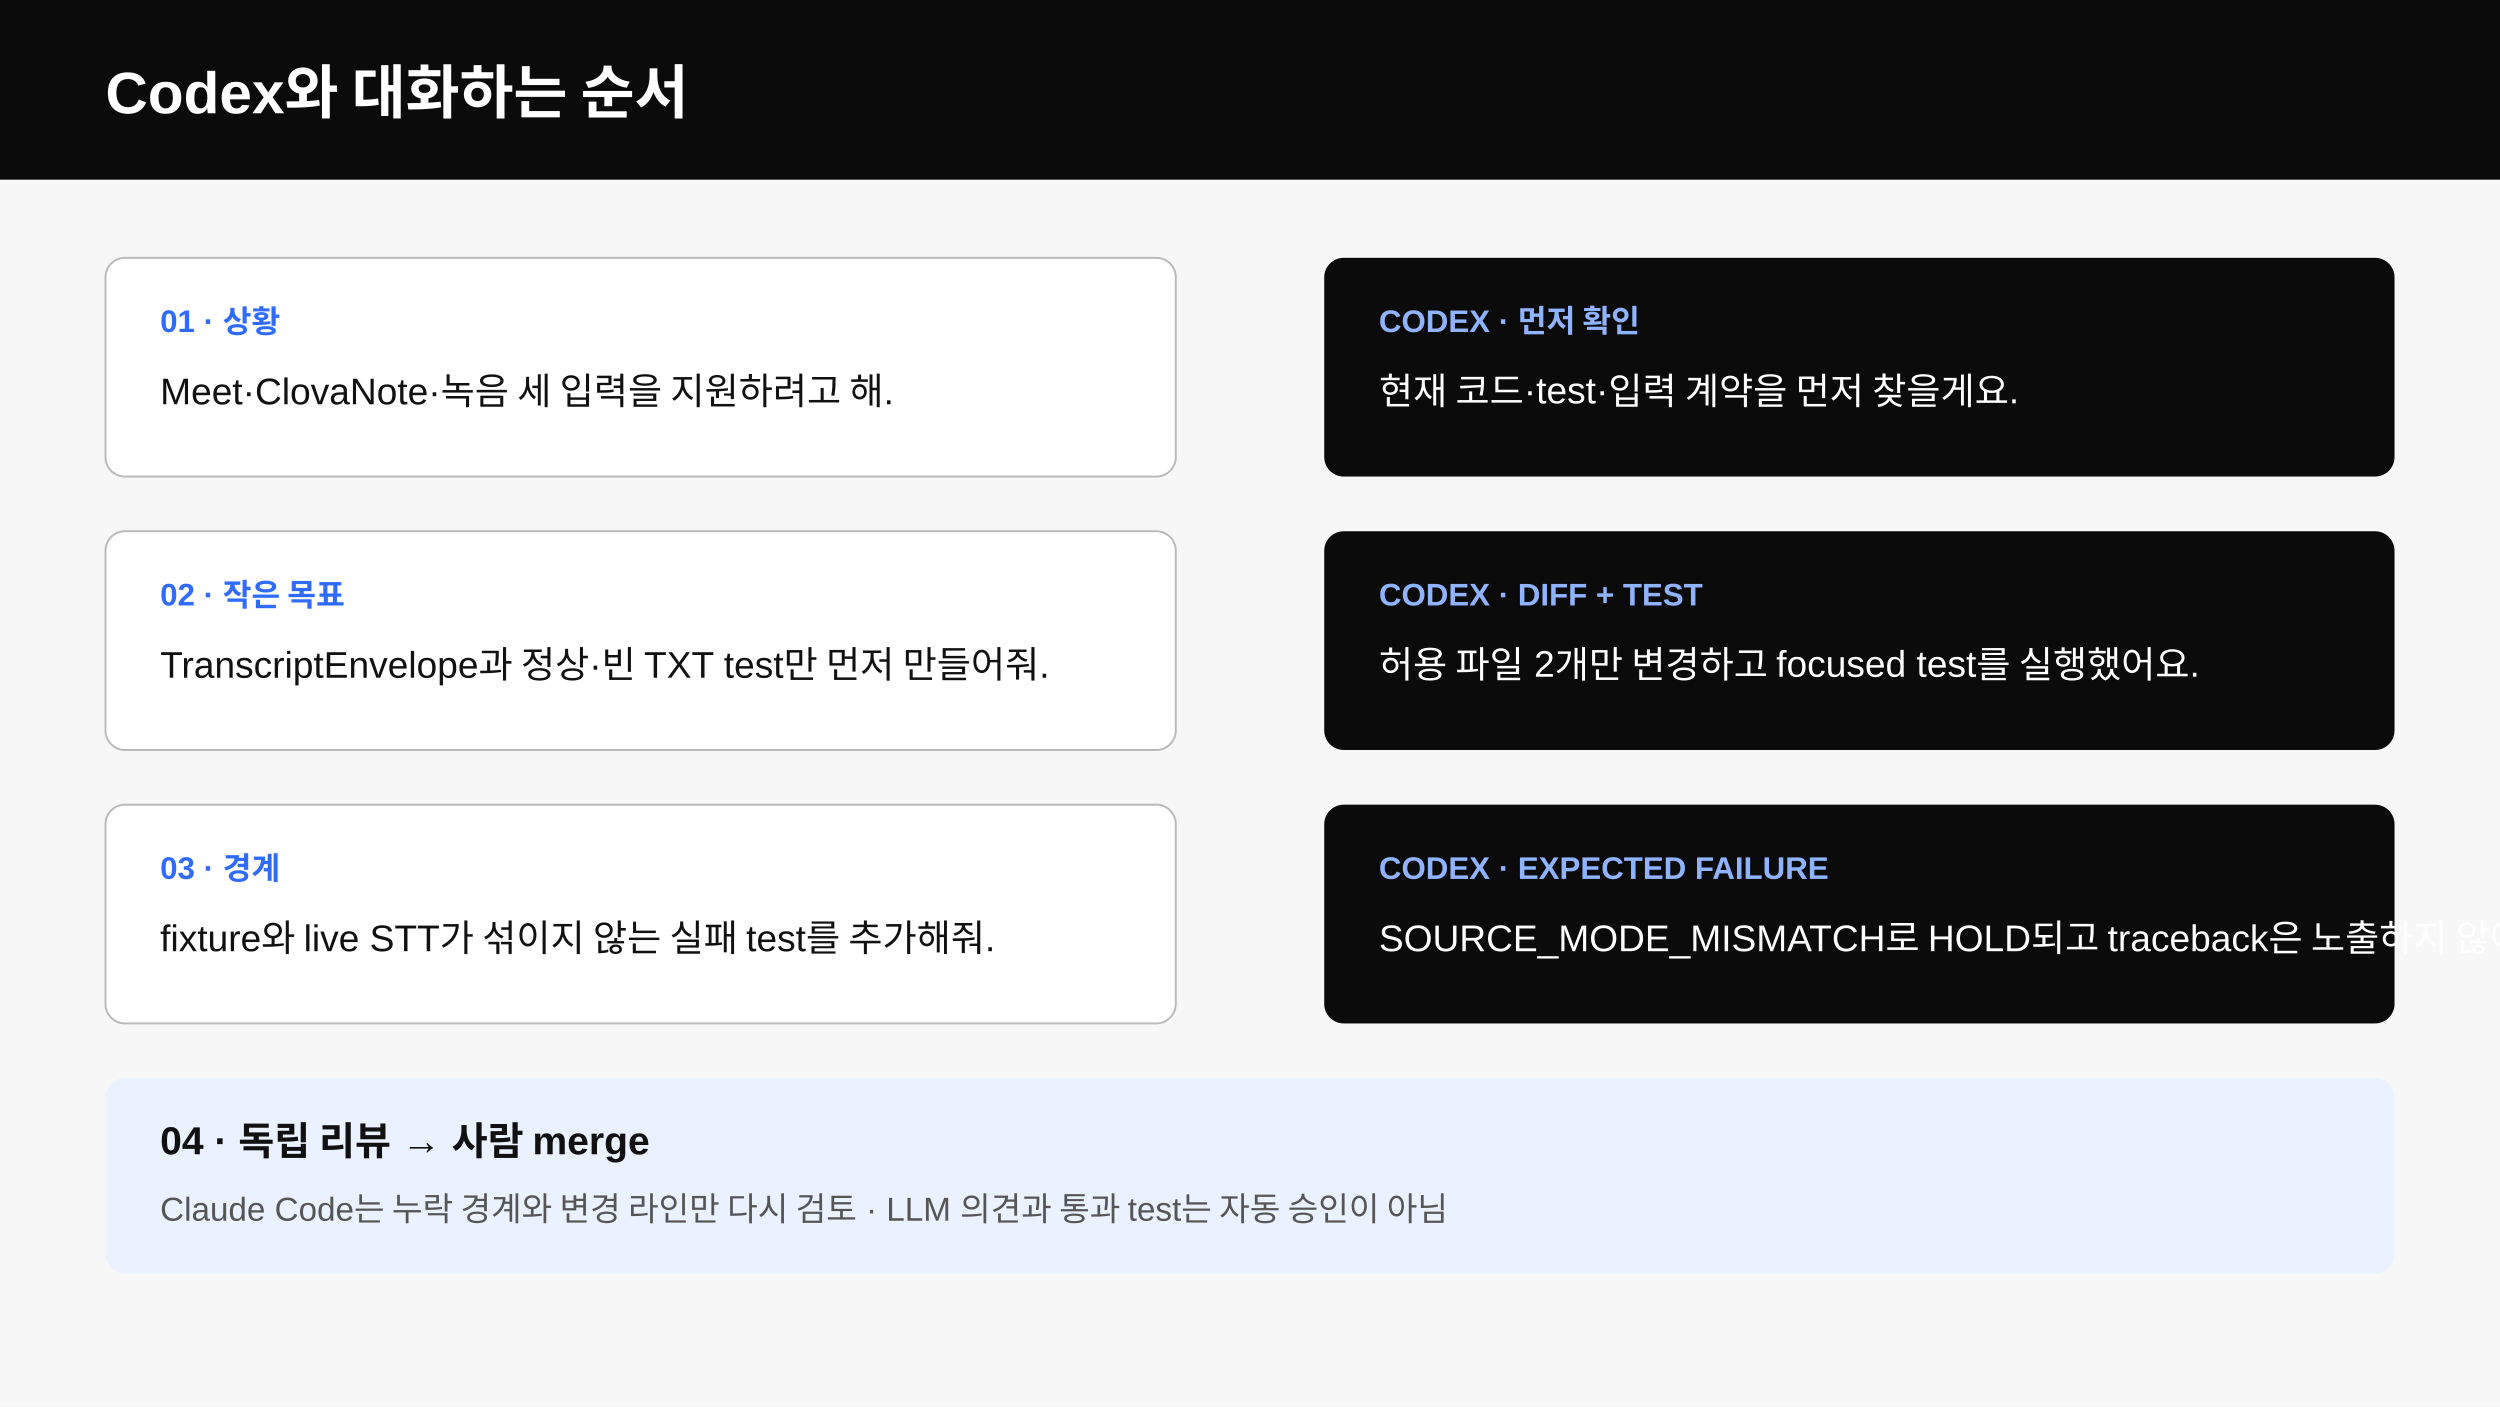
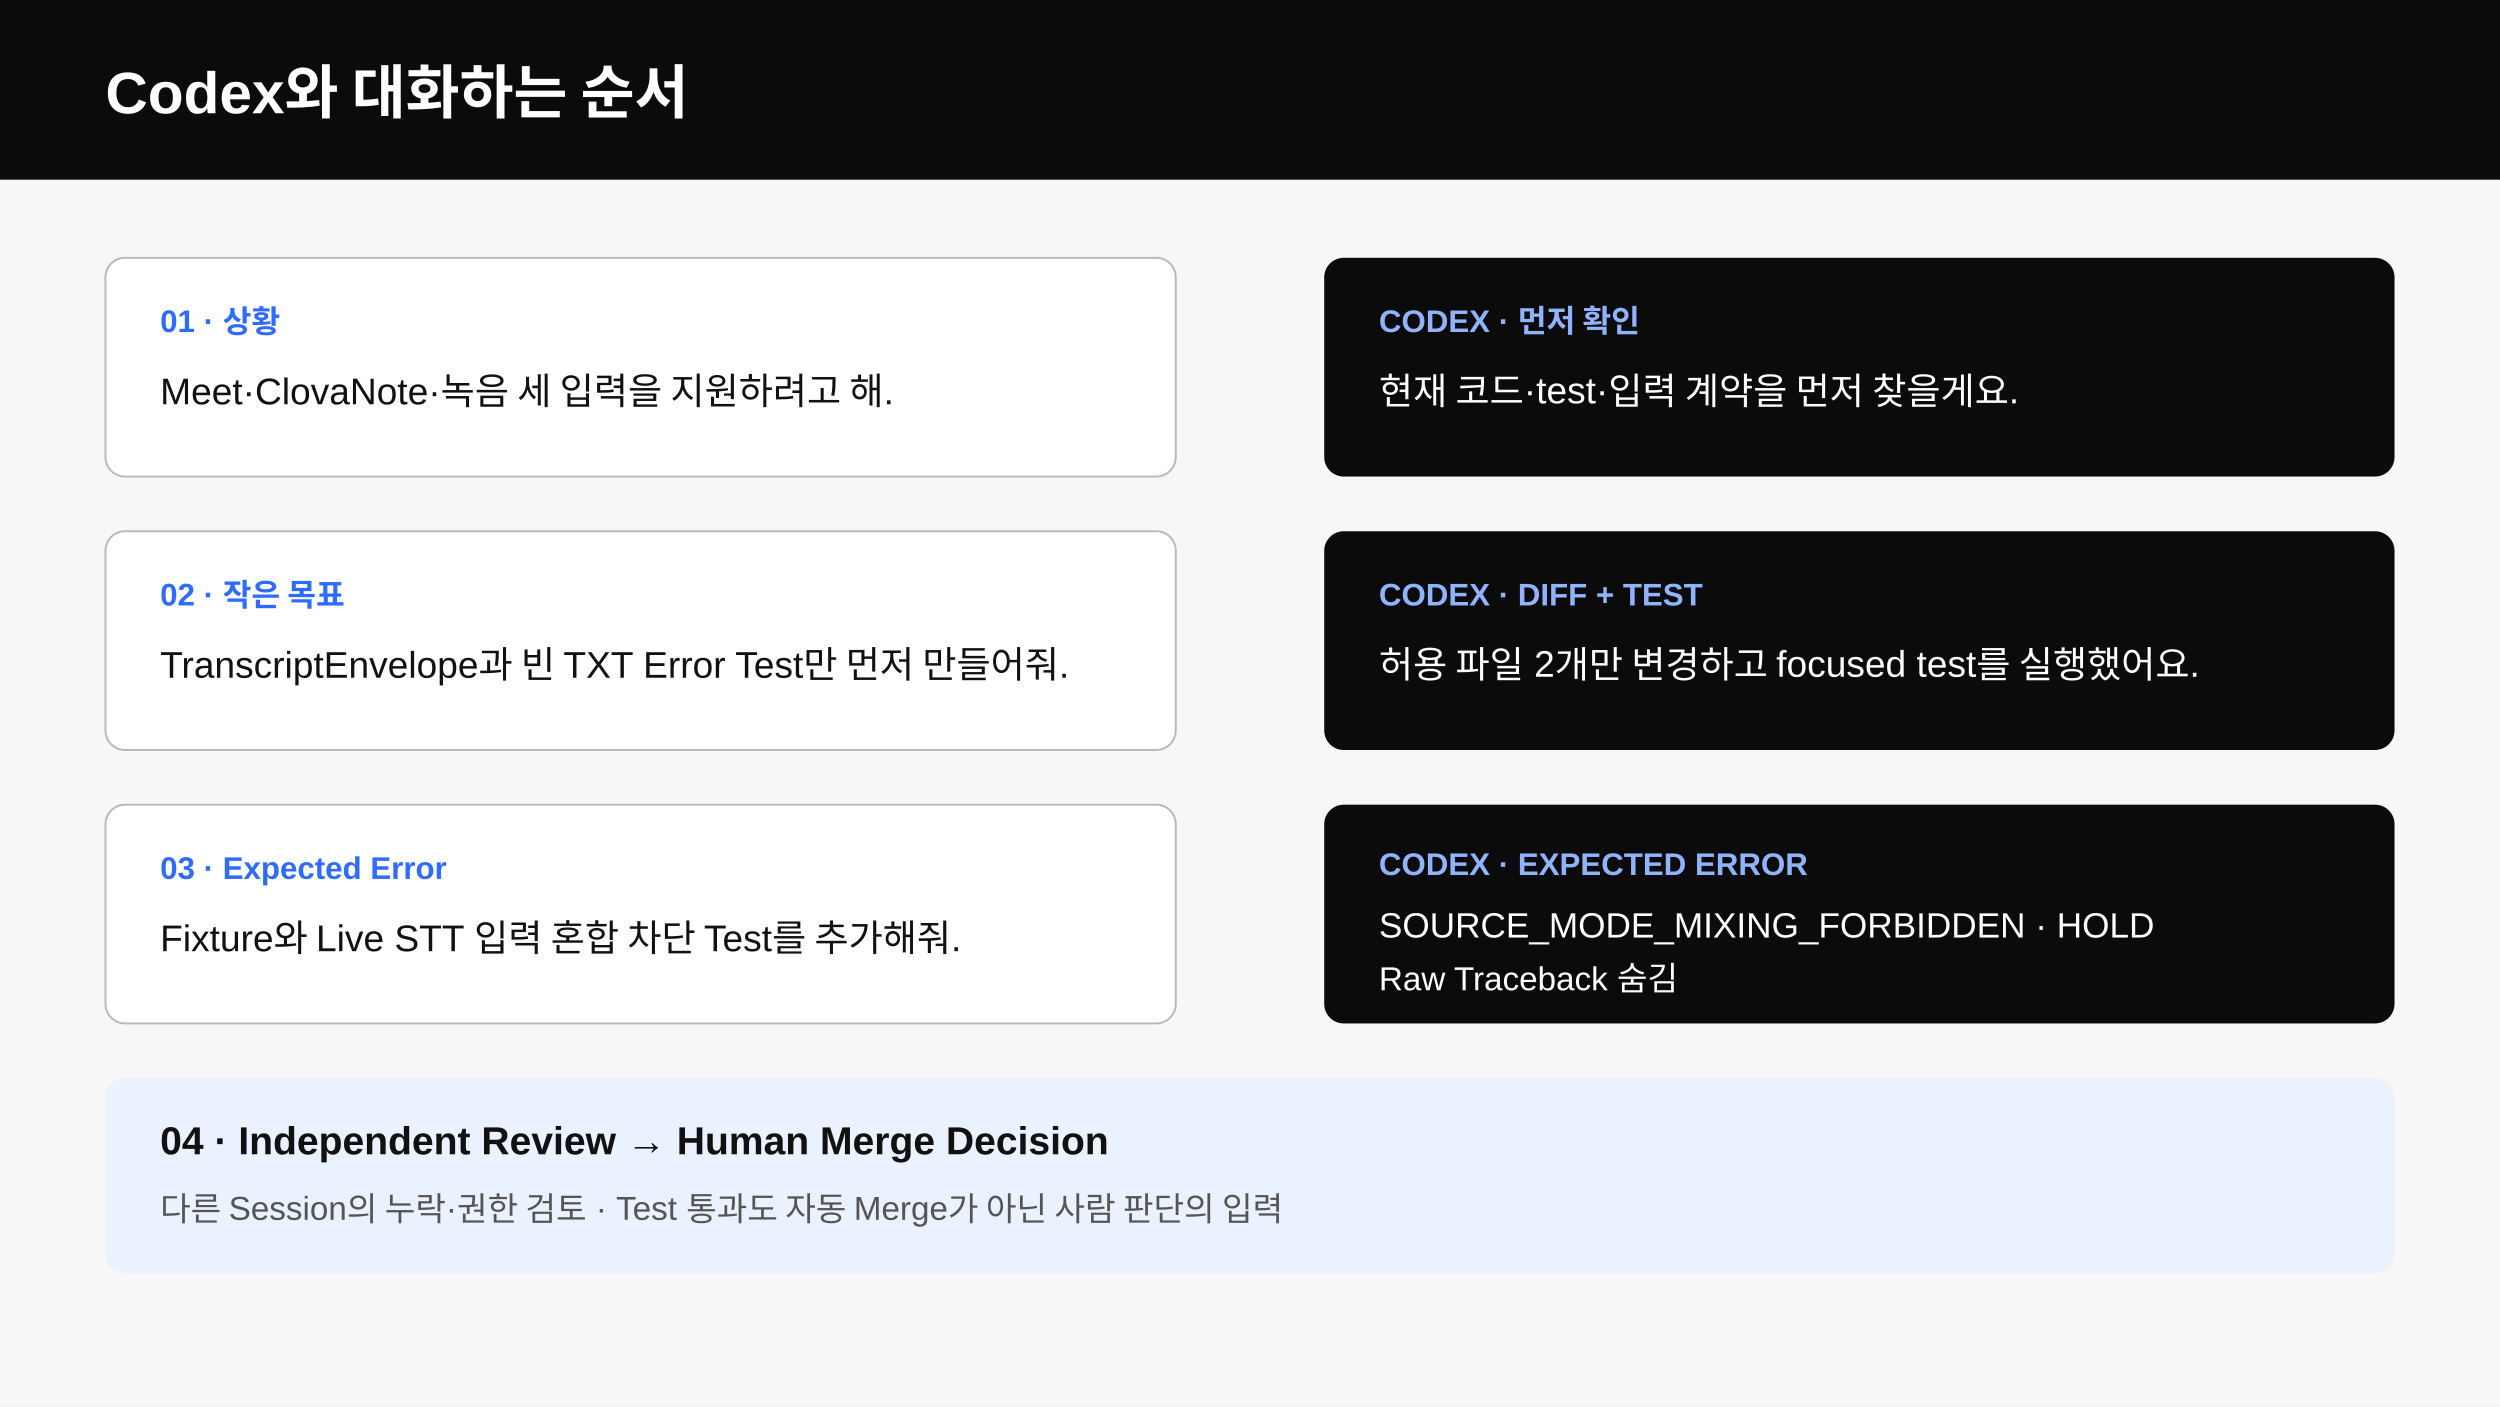
<svg xmlns="http://www.w3.org/2000/svg" width="1280" height="720" viewBox="0 0 1280 720">
  <rect width="1280" height="720" fill="#F7F7F7" />
  <rect x="0" width="1280" height="92" fill="#0B0B0B" />
  <g font-family="NanumGothic,Arial">
    <text x="54" y="58" font-size="30" font-weight="700" fill="#FFF">Codex와 대화하는 순서</text>
    <rect x="54" y="132" width="548" height="112" rx="10" fill="#FFF" stroke="#B9B9B9" />
    <text x="82" y="170" font-size="16" font-weight="700" fill="#2F6BFF">01 · 상황</text>
    <text x="82" y="207" font-size="19" fill="#111">Meet·ClovaNote·녹음 세 입력을 지원하려고 해.</text>
    <rect x="678" y="132" width="548" height="112" rx="10" fill="#0B0B0B" />
    <text x="706" y="170" font-size="16" font-weight="700" fill="#8FB3FF">CODEX · 먼저 확인</text>
    <text x="706" y="207" font-size="19" fill="#FFF">현재 코드·test·입력 계약을 먼저 찾을게요.</text>
    <rect x="54" y="272" width="548" height="112" rx="10" fill="#FFF" stroke="#B9B9B9" />
    <text x="82" y="310" font-size="16" font-weight="700" fill="#2F6BFF">02 · 작은 목표</text>
-     <text x="82" y="347" font-size="19" fill="#111">TranscriptEnvelope과 정상·빈 TXT test만 먼저 만들어줘.</text>
+     <text x="82" y="347" font-size="19" fill="#111">TranscriptEnvelope과 빈 TXT Error Test만 먼저 만들어줘.</text>
    <rect x="678" y="272" width="548" height="112" rx="10" fill="#0B0B0B" />
    <text x="706" y="310" font-size="16" font-weight="700" fill="#8FB3FF">CODEX · DIFF + TEST</text>
    <text x="706" y="347" font-size="19" fill="#FFF">허용 파일 2개만 변경하고 focused test를 실행했어요.</text>
    <rect x="54" y="412" width="548" height="112" rx="10" fill="#FFF" stroke="#B9B9B9" />
-     <text x="82" y="450" font-size="16" font-weight="700" fill="#2F6BFF">03 · 경계</text>
-     <text x="82" y="487" font-size="19" fill="#111">fixture와 live STT가 섞이지 않는 실패 test를 추가해줘.</text>
+     <text x="82" y="450" font-size="16" font-weight="700" fill="#2F6BFF">03 · Expected Error</text>
+     <text x="82" y="487" font-size="19" fill="#111">Fixture와 Live STT 입력 혼합 차단 Test를 추가해줘.</text>
    <rect x="678" y="412" width="548" height="112" rx="10" fill="#0B0B0B" />
-     <text x="706" y="450" font-size="16" font-weight="700" fill="#8FB3FF">CODEX · EXPECTED FAILURE</text>
-     <text x="706" y="487" font-size="19" fill="#FFF">SOURCE_MODE_MISMATCH로 HOLD되고 traceback은 노출하지 않아요.</text>
+     <text x="706" y="448" font-size="16" font-weight="700" fill="#8FB3FF">CODEX · EXPECTED ERROR</text>
+     <text x="706" y="480" font-size="18" fill="#FFF">SOURCE_MODE_MIXING_FORBIDDEN · HOLD</text>
+     <text x="706" y="507" font-size="17" fill="#FFF">Raw Traceback 숨김</text>
    <rect x="54" y="552" width="1172" height="100" rx="10" fill="#EAF1FF" />
-     <text x="82" y="591" font-size="20" font-weight="700" fill="#111">04 · 독립 리뷰 → 사람 merge</text>
-     <text x="82" y="625" font-size="17" fill="#555">Claude Code는 누락 경계와 변경 라인만 다시 검토 · LLM 의견과 통과 test는 자동 승인이 아님</text>
+     <text x="82" y="591" font-size="20" font-weight="700" fill="#111">04 · Independent Review → Human Merge Decision</text>
+     <text x="82" y="625" font-size="17" fill="#555">다른 Session의 누락·권한 검토 · Test 통과도 자동 Merge가 아닌 사람 판단의 입력</text>
  </g>
</svg>
